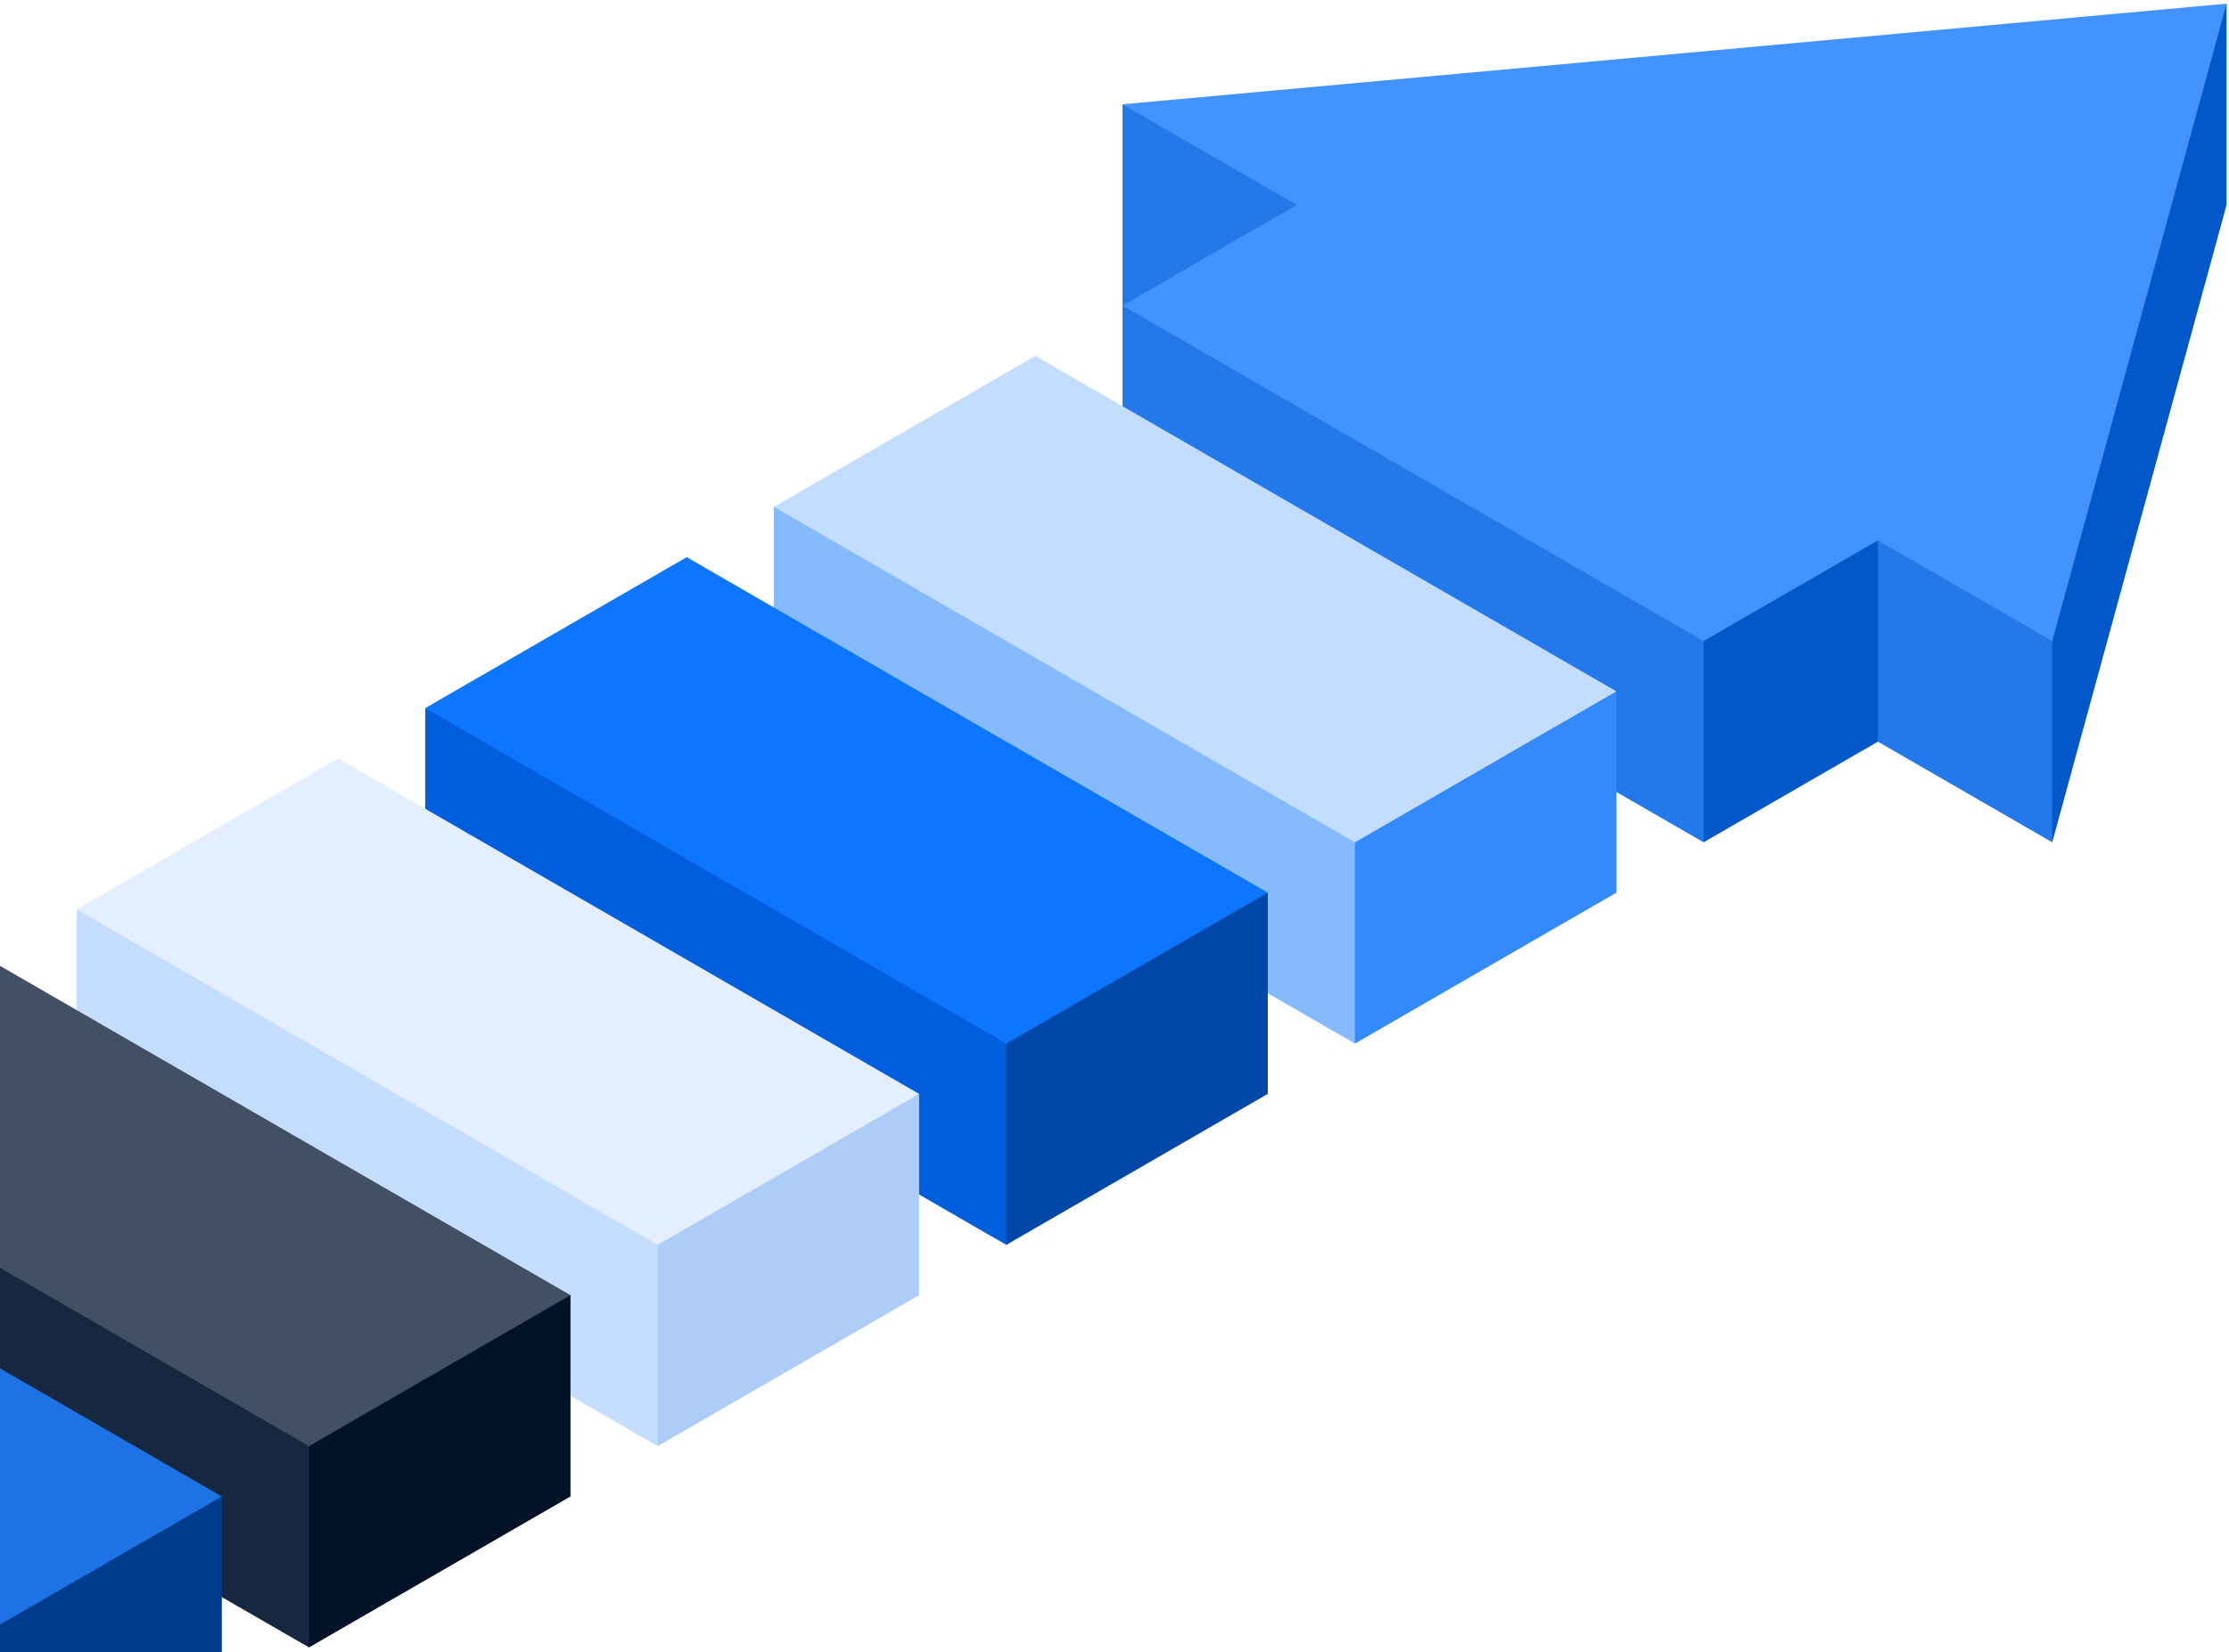
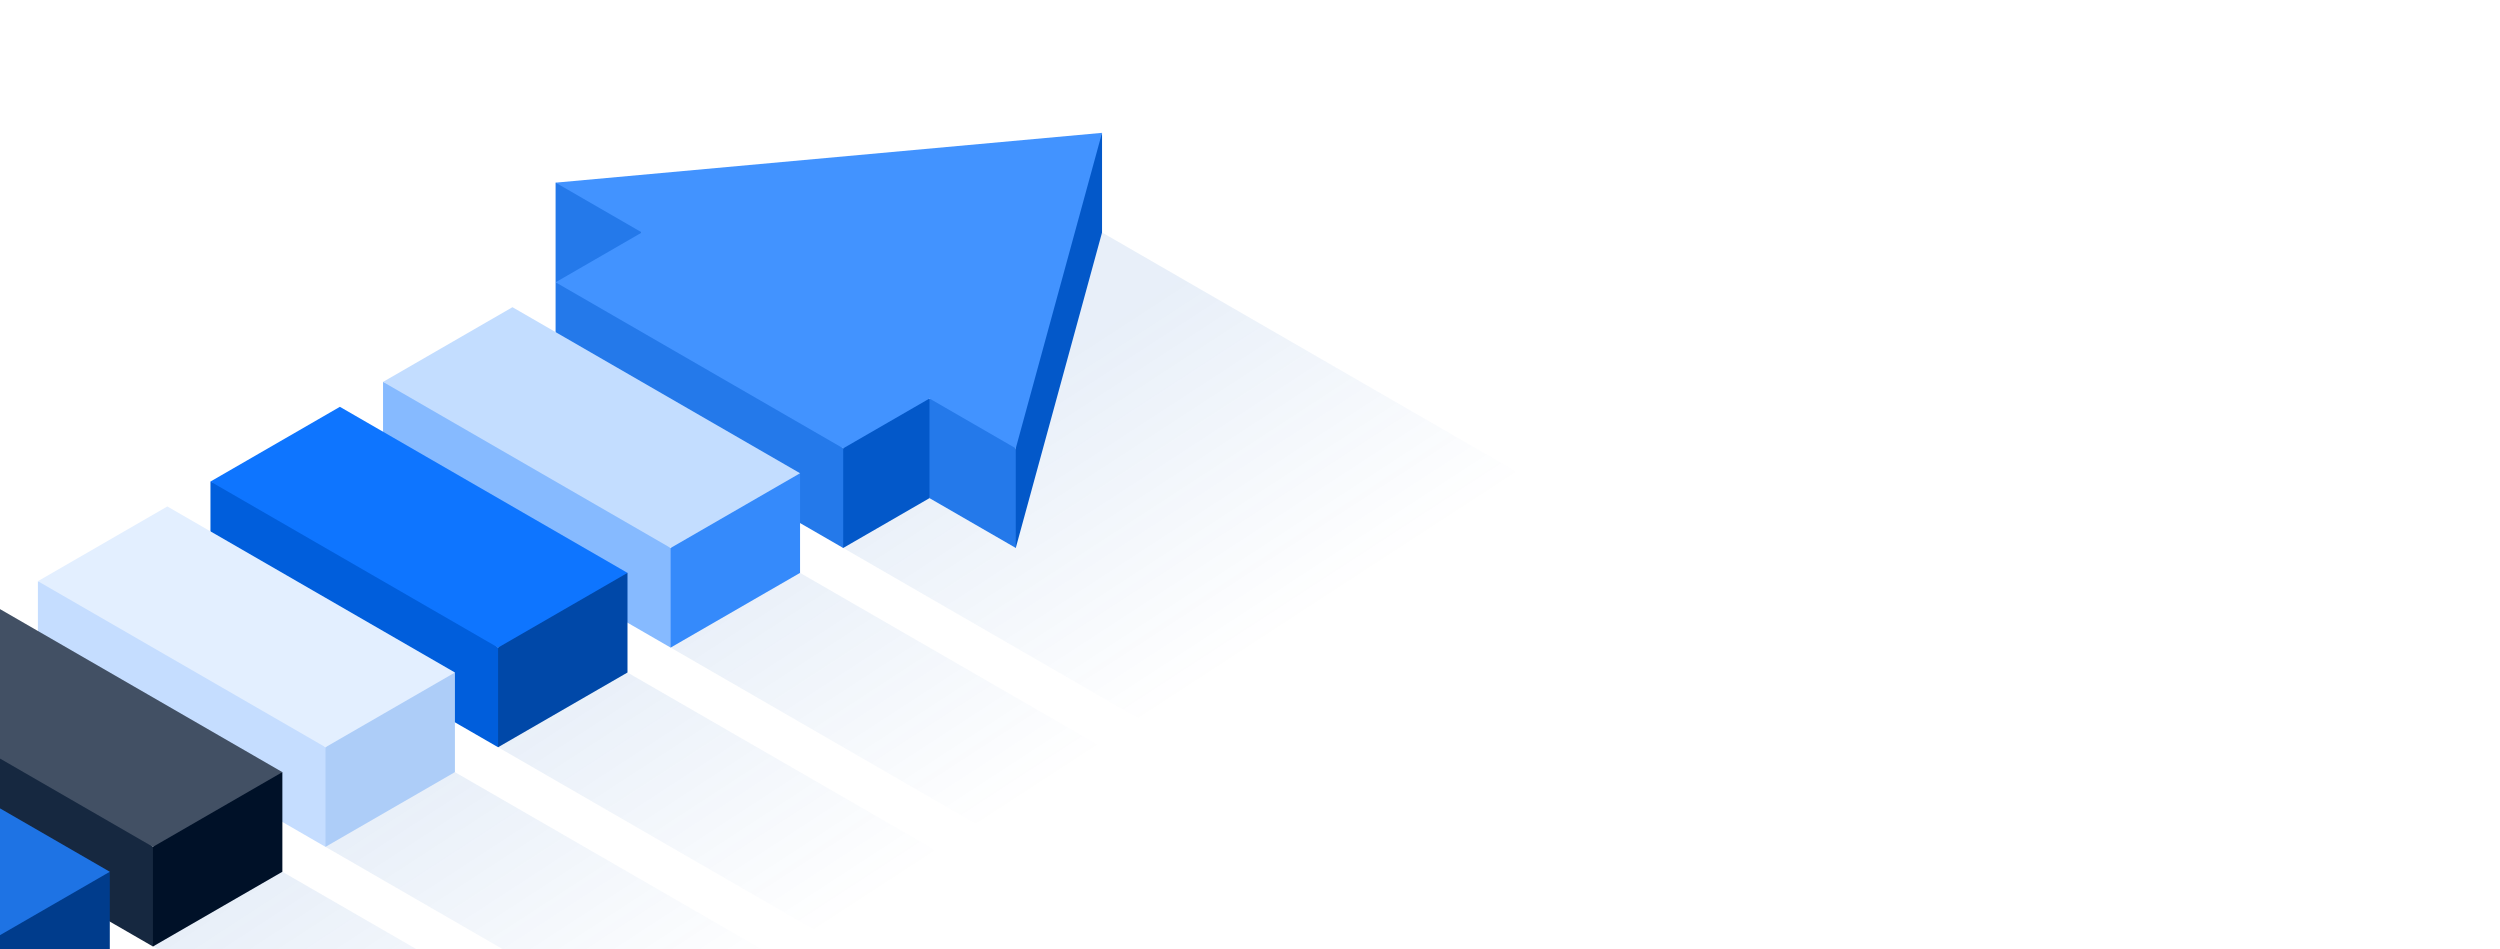
- <svg xmlns="http://www.w3.org/2000/svg" width="421" height="312" viewBox="0 0 421 312" fill="none">
-   <path fill-rule="evenodd" clip-rule="evenodd" d="M244.939 38.711C239.842 29.262 227.861 23.459 212.013 19.701V57.72L244.939 76.729V38.711Z" fill="#2479EA" />
-   <path fill-rule="evenodd" clip-rule="evenodd" d="M387.614 159.103C379.44 146.43 379.98 133.757 387.614 121.085C390.199 75.198 402.31 35.874 420.54 0.692V38.711L387.614 159.103Z" fill="#0358C9" />
-   <path fill-rule="evenodd" clip-rule="evenodd" d="M387.614 121.084C377.981 105.691 366.957 99.684 354.689 102.075C348.422 114.463 346.46 127.047 354.689 140.094L387.614 159.103V121.084Z" fill="#2479EA" />
-   <path fill-rule="evenodd" clip-rule="evenodd" d="M354.689 102.075C342.742 98.685 331.735 104.714 321.763 121.085C313.385 132.791 313.016 145.422 321.763 159.103L354.689 140.094V102.075Z" fill="#0358C9" />
-   <path fill-rule="evenodd" clip-rule="evenodd" d="M321.763 121.085C289.719 89.141 252.622 69.244 212.013 57.72V95.739L321.763 159.103V121.085Z" fill="#2479EA" />
-   <path fill-rule="evenodd" clip-rule="evenodd" d="M354.689 102.075L387.614 121.085L420.54 0.692L212.013 19.701L244.939 38.711L212.013 57.72L321.763 121.085L354.689 102.075Z" fill="#4293FF" />
-   <path fill-rule="evenodd" clip-rule="evenodd" d="M255.914 159.103C226.168 130.688 189.247 109.926 146.163 95.739V133.757L255.914 197.122C262.357 189.528 261.418 164.366 255.914 159.103Z" fill="#86BAFF" />
-   <path fill-rule="evenodd" clip-rule="evenodd" d="M305.301 130.589C285.071 132.414 268.567 141.835 255.914 159.103V197.122L305.301 168.608V130.589Z" fill="#358AFB" />
-   <path fill-rule="evenodd" clip-rule="evenodd" d="M195.551 67.225L305.301 130.589L255.914 159.103L146.163 95.739L195.551 67.225Z" fill="#C3DDFF" />
-   <path fill-rule="evenodd" clip-rule="evenodd" d="M190.063 197.122C160.318 168.707 123.397 147.945 80.313 133.757V171.776L190.063 235.141C196.507 227.547 195.568 202.385 190.063 197.122Z" fill="#005EDC" />
-   <path fill-rule="evenodd" clip-rule="evenodd" d="M239.452 168.608C219.221 170.433 202.718 179.854 190.063 197.122V235.141L239.452 206.627V168.608Z" fill="#0048A8" />
-   <path fill-rule="evenodd" clip-rule="evenodd" d="M129.701 105.243L239.452 168.608L190.063 197.122L80.313 133.757L129.701 105.243Z" fill="#0E75FF" />
-   <path fill-rule="evenodd" clip-rule="evenodd" d="M124.213 235.141C94.467 206.725 57.546 185.963 14.462 171.776V209.795L124.213 273.159C130.656 265.566 129.717 240.404 124.213 235.141Z" fill="#C5DDFF" />
-   <path fill-rule="evenodd" clip-rule="evenodd" d="M173.601 206.627C153.371 208.451 136.867 217.873 124.213 235.141V273.159L173.601 244.645V206.627Z" fill="#ADCDF8" />
-   <path fill-rule="evenodd" clip-rule="evenodd" d="M63.851 143.262L173.601 206.627L124.213 235.141L14.462 171.776L63.851 143.262Z" fill="#E3EFFF" />
-   <path fill-rule="evenodd" clip-rule="evenodd" d="M-2 230.412C20.51 242.113 40.701 256.286 58.362 273.159C63.867 278.422 64.806 303.584 58.362 311.178L-2 276.327V230.412Z" fill="#162840" />
-   <path fill-rule="evenodd" clip-rule="evenodd" d="M107.751 244.645C87.52 246.47 71.017 255.891 58.362 273.159V311.178L107.751 282.664V244.645Z" fill="#001128" />
-   <path fill-rule="evenodd" clip-rule="evenodd" d="M-2 181.281L107.751 244.645L58.362 273.159L-2 238.309V181.281Z" fill="#425064" />
-   <path fill-rule="evenodd" clip-rule="evenodd" d="M-2 304.445C9.816 291.443 24.476 284.236 41.9 282.664V320.683L8.975 339.692H-2V304.445Z" fill="#003C8C" />
-   <path fill-rule="evenodd" clip-rule="evenodd" d="M41.9 282.664L-2 308.01V257.318L41.9 282.664Z" fill="#1E73E4" />
+ <svg xmlns="http://www.w3.org/2000/svg" width="954" height="362" viewBox="0 0 954 362" fill="none">
+   <g opacity="0.09">
+     <path d="M387.614 209.103C393.061 161.864 403.566 121.129 420.54 88.711L843.177 332.72L810.251 453.112L811.967 454.103L779.041 473.112L321.763 209.103C328.812 198.348 354.689 190.094 354.689 190.094L387.614 209.103Z" fill="url(#paint0_linear)" />
+     <path d="M305.301 218.608C282.314 221.225 267.043 231.988 255.914 247.122L791.134 556.131L840.521 527.617L305.301 218.608Z" fill="url(#paint1_linear)" />
+     <path d="M190.063 285.141C201.193 270.007 216.464 259.244 239.452 256.627L835.292 600.636L785.905 629.15L190.063 285.141Z" fill="url(#paint2_linear)" />
+     <path d="M173.601 294.645C150.613 297.262 135.342 308.025 124.213 323.159L659.433 632.168L708.821 603.655L173.601 294.645Z" fill="url(#paint3_linear)" />
+     <path d="M58.362 361.178C69.493 346.044 84.764 335.281 107.751 332.664L573.688 601.673L524.3 630.187L58.362 361.178Z" fill="url(#paint4_linear)" />
+   </g>
+   <path fill-rule="evenodd" clip-rule="evenodd" d="M244.939 88.711C239.842 79.262 227.861 73.459 212.013 69.701V107.72L244.939 126.729V88.711Z" fill="#2479EA" />
+   <path fill-rule="evenodd" clip-rule="evenodd" d="M387.614 209.103C379.44 196.43 379.98 183.757 387.614 171.085C390.199 125.199 402.31 85.874 420.54 50.692V88.711L387.614 209.103Z" fill="#0358C9" />
+   <path fill-rule="evenodd" clip-rule="evenodd" d="M387.614 171.084C377.981 155.691 366.957 149.684 354.689 152.075C348.422 164.463 346.46 177.047 354.689 190.094L387.614 209.103V171.084Z" fill="#2479EA" />
+   <path fill-rule="evenodd" clip-rule="evenodd" d="M354.689 152.075C342.742 148.685 331.735 154.714 321.763 171.085C313.385 182.791 313.016 195.422 321.763 209.103L354.689 190.094V152.075Z" fill="#0358C9" />
+   <path fill-rule="evenodd" clip-rule="evenodd" d="M321.763 171.085C289.719 139.141 252.622 119.244 212.013 107.72V145.739L321.763 209.103V171.085Z" fill="#2479EA" />
+   <path fill-rule="evenodd" clip-rule="evenodd" d="M354.689 152.075L387.614 171.085L420.54 50.692L212.013 69.701L244.939 88.711L212.013 107.72L321.763 171.085L354.689 152.075Z" fill="#4293FF" />
+   <path fill-rule="evenodd" clip-rule="evenodd" d="M255.914 209.103C226.168 180.688 189.247 159.926 146.163 145.739V183.757L255.914 247.122C262.357 239.528 261.418 214.366 255.914 209.103Z" fill="#86BAFF" />
+   <path fill-rule="evenodd" clip-rule="evenodd" d="M305.301 180.589C285.071 182.414 268.567 191.835 255.914 209.103V247.122L305.301 218.608V180.589Z" fill="#358AFB" />
+   <path fill-rule="evenodd" clip-rule="evenodd" d="M195.551 117.225L305.301 180.589L255.914 209.103L146.163 145.739L195.551 117.225Z" fill="#C3DDFF" />
+   <path fill-rule="evenodd" clip-rule="evenodd" d="M190.063 247.122C160.318 218.707 123.397 197.945 80.313 183.757V221.776L190.063 285.141C196.507 277.547 195.568 252.385 190.063 247.122Z" fill="#005EDC" />
+   <path fill-rule="evenodd" clip-rule="evenodd" d="M239.452 218.608C219.221 220.433 202.718 229.854 190.063 247.122V285.141L239.452 256.627V218.608Z" fill="#0048A8" />
+   <path fill-rule="evenodd" clip-rule="evenodd" d="M129.701 155.243L239.452 218.608L190.063 247.122L80.313 183.757L129.701 155.243Z" fill="#0E75FF" />
+   <path fill-rule="evenodd" clip-rule="evenodd" d="M124.213 285.141C94.467 256.725 57.546 235.963 14.462 221.776V259.795L124.213 323.159C130.656 315.566 129.717 290.404 124.213 285.141Z" fill="#C5DDFF" />
+   <path fill-rule="evenodd" clip-rule="evenodd" d="M173.601 256.627C153.371 258.451 136.867 267.873 124.213 285.141V323.159L173.601 294.645V256.627Z" fill="#ADCDF8" />
+   <path fill-rule="evenodd" clip-rule="evenodd" d="M63.851 193.262L173.601 256.627L124.213 285.141L14.462 221.776L63.851 193.262Z" fill="#E3EFFF" />
+   <path fill-rule="evenodd" clip-rule="evenodd" d="M-2 280.412C20.51 292.113 40.701 306.286 58.362 323.159C63.867 328.422 64.806 353.584 58.362 361.178L-2 326.327V280.412Z" fill="#162840" />
+   <path fill-rule="evenodd" clip-rule="evenodd" d="M107.751 294.645C87.52 296.47 71.017 305.891 58.362 323.159V361.178L107.751 332.664V294.645Z" fill="#001128" />
+   <path fill-rule="evenodd" clip-rule="evenodd" d="M-2 231.281L107.751 294.645L58.362 323.159L-2 288.309V231.281Z" fill="#425064" />
+   <path fill-rule="evenodd" clip-rule="evenodd" d="M-2 354.445C9.816 341.443 24.476 334.236 41.9 332.664V370.683L8.975 389.692H-2V354.445Z" fill="#003C8C" />
+   <path fill-rule="evenodd" clip-rule="evenodd" d="M41.9 332.664L-2 358.01V307.318L41.9 332.664Z" fill="#1E73E4" />
+   <defs>
+     <linearGradient id="paint0_linear" x1="506" y1="70.5" x2="1092" y2="970" gradientUnits="userSpaceOnUse">
+       <stop stop-color="#004FB7" />
+       <stop offset="0.125" stop-color="#004FB7" stop-opacity="0" />
+     </linearGradient>
+     <linearGradient id="paint1_linear" x1="506" y1="70.5" x2="1092" y2="970" gradientUnits="userSpaceOnUse">
+       <stop stop-color="#004FB7" />
+       <stop offset="0.125" stop-color="#004FB7" stop-opacity="0" />
+     </linearGradient>
+     <linearGradient id="paint2_linear" x1="506" y1="70.5" x2="1092" y2="970" gradientUnits="userSpaceOnUse">
+       <stop stop-color="#004FB7" />
+       <stop offset="0.125" stop-color="#004FB7" stop-opacity="0" />
+     </linearGradient>
+     <linearGradient id="paint3_linear" x1="506" y1="70.5" x2="1092" y2="970" gradientUnits="userSpaceOnUse">
+       <stop stop-color="#004FB7" />
+       <stop offset="0.125" stop-color="#004FB7" stop-opacity="0" />
+     </linearGradient>
+     <linearGradient id="paint4_linear" x1="506" y1="70.5" x2="1092" y2="970" gradientUnits="userSpaceOnUse">
+       <stop stop-color="#004FB7" />
+       <stop offset="0.125" stop-color="#004FB7" stop-opacity="0" />
+     </linearGradient>
+   </defs>
</svg>
